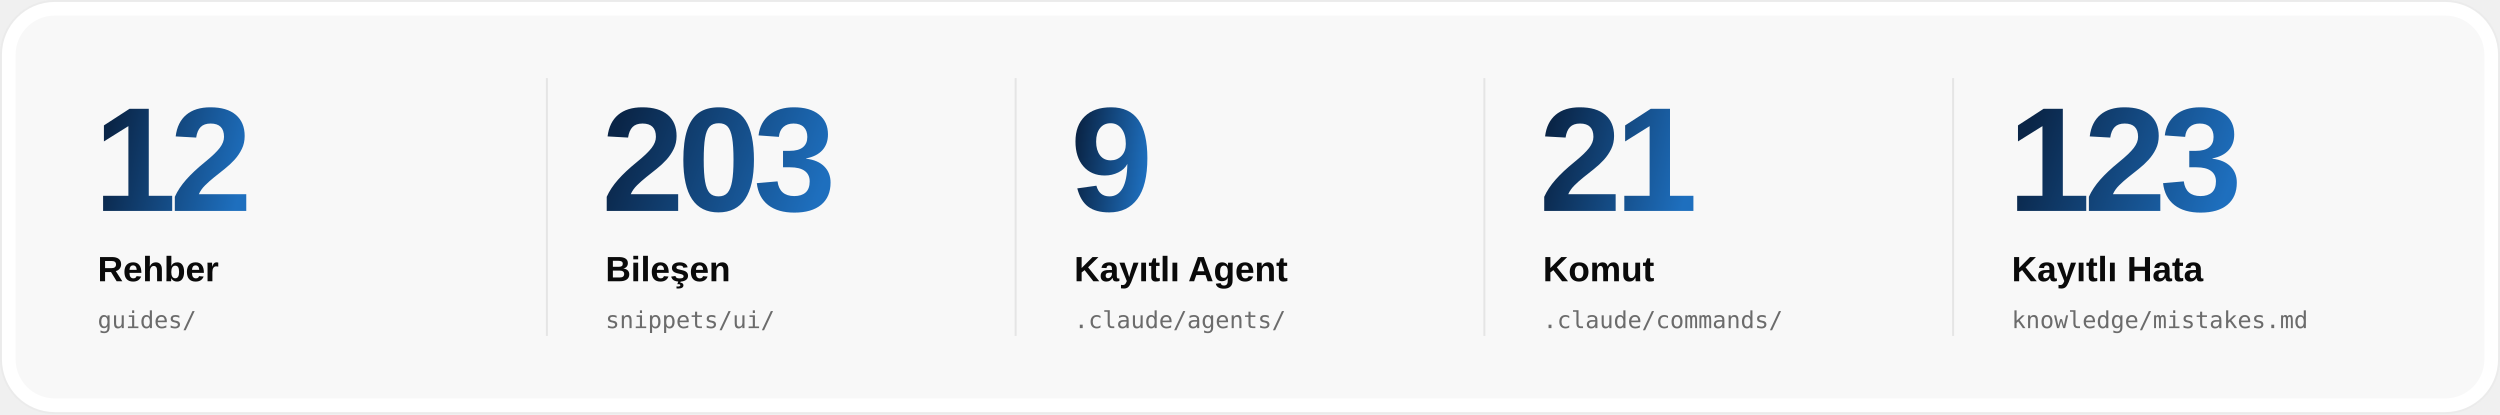
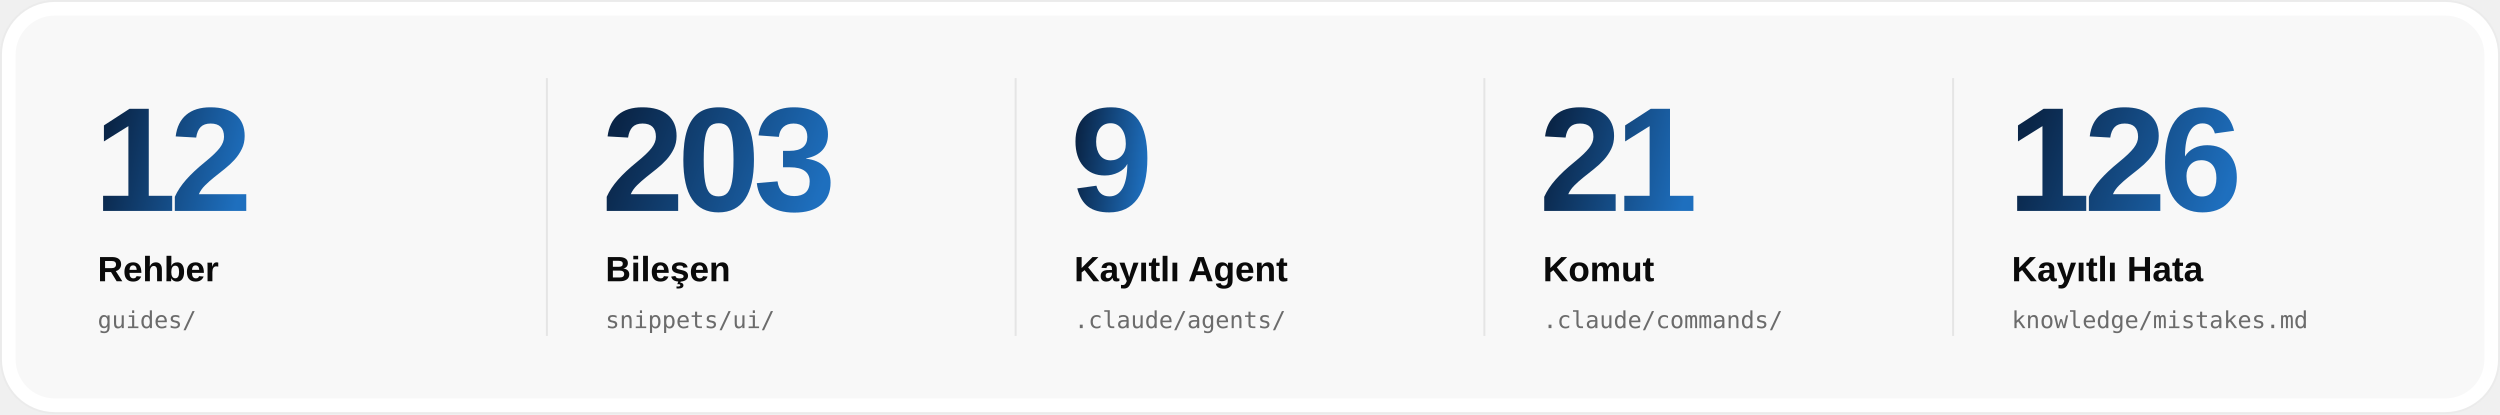
- <svg xmlns="http://www.w3.org/2000/svg" width="1280" height="212" viewBox="0 0 1280 212" role="img" aria-label="12 Rehber, 203 Bileşen, 9 Kayıtlı Agent, 21 Komut, 123 Kayıtlı Hata">
+ <svg xmlns="http://www.w3.org/2000/svg" width="1280" height="212" viewBox="0 0 1280 212" role="img" aria-label="12 Rehber, 203 Bileşen, 9 Kayıtlı Agent, 21 Komut, 126 Kayıtlı Hata">
  <defs>
    <linearGradient id="stat-ink" x1="0.008" y1="0.413" x2="0.992" y2="0.587">
      <stop offset="0%" stop-color="#0a2547" />
      <stop offset="100%" stop-color="#1e6fbe" />
    </linearGradient>
  </defs>
  <rect width="1280" height="212" rx="28" fill="#ffffff" />
  <rect x="8" y="8" width="1264" height="196" rx="20" fill="rgb(0,0,0)" fill-opacity="0.03" />
  <g transform="translate(40 0)">
    <text x="8" y="108" font-family="-apple-system, BlinkMacSystemFont, 'Segoe UI', 'Helvetica Neue', Arial, sans-serif" font-size="76" font-weight="800" letter-spacing="-3.4" fill="url(#stat-ink)">12</text>
    <text x="10" y="144" font-family="-apple-system, BlinkMacSystemFont, 'Segoe UI', 'Helvetica Neue', Arial, sans-serif" font-size="18" font-weight="650" fill="#0a0a0a">Rehber</text>
    <text x="10" y="168" font-family="ui-monospace, SFMono-Regular, Menlo, Consolas, monospace" font-size="12" fill="#6b6b6b">guides/</text>
  </g>
  <g transform="translate(280 0)">
    <line x1="0" y1="40" x2="0" y2="172" stroke="rgb(0,0,0)" stroke-opacity="0.08" />
    <text x="28" y="108" font-family="-apple-system, BlinkMacSystemFont, 'Segoe UI', 'Helvetica Neue', Arial, sans-serif" font-size="76" font-weight="800" letter-spacing="-3.4" fill="url(#stat-ink)">203</text>
    <text x="30" y="144" font-family="-apple-system, BlinkMacSystemFont, 'Segoe UI', 'Helvetica Neue', Arial, sans-serif" font-size="18" font-weight="650" fill="#0a0a0a">Bileşen</text>
    <text x="30" y="168" font-family="ui-monospace, SFMono-Regular, Menlo, Consolas, monospace" font-size="12" fill="#6b6b6b">snippets/ui/</text>
  </g>
  <g transform="translate(520 0)">
    <line x1="0" y1="40" x2="0" y2="172" stroke="rgb(0,0,0)" stroke-opacity="0.08" />
    <text x="28" y="108" font-family="-apple-system, BlinkMacSystemFont, 'Segoe UI', 'Helvetica Neue', Arial, sans-serif" font-size="76" font-weight="800" letter-spacing="-3.4" fill="url(#stat-ink)">9</text>
    <text x="30" y="144" font-family="-apple-system, BlinkMacSystemFont, 'Segoe UI', 'Helvetica Neue', Arial, sans-serif" font-size="18" font-weight="650" fill="#0a0a0a">Kayıtlı Agent</text>
    <text x="30" y="168" font-family="ui-monospace, SFMono-Regular, Menlo, Consolas, monospace" font-size="12" fill="#6b6b6b">.claude/agents/</text>
  </g>
  <g transform="translate(760 0)">
    <line x1="0" y1="40" x2="0" y2="172" stroke="rgb(0,0,0)" stroke-opacity="0.08" />
    <text x="28" y="108" font-family="-apple-system, BlinkMacSystemFont, 'Segoe UI', 'Helvetica Neue', Arial, sans-serif" font-size="76" font-weight="800" letter-spacing="-3.4" fill="url(#stat-ink)">21</text>
    <text x="30" y="144" font-family="-apple-system, BlinkMacSystemFont, 'Segoe UI', 'Helvetica Neue', Arial, sans-serif" font-size="18" font-weight="650" fill="#0a0a0a">Komut</text>
    <text x="30" y="168" font-family="ui-monospace, SFMono-Regular, Menlo, Consolas, monospace" font-size="12" fill="#6b6b6b">.claude/commands/</text>
  </g>
  <g transform="translate(1000 0)">
    <line x1="0" y1="40" x2="0" y2="172" stroke="rgb(0,0,0)" stroke-opacity="0.08" />
-     <text x="28" y="108" font-family="-apple-system, BlinkMacSystemFont, 'Segoe UI', 'Helvetica Neue', Arial, sans-serif" font-size="76" font-weight="800" letter-spacing="-3.4" fill="url(#stat-ink)">123</text>
+     <text x="28" y="108" font-family="-apple-system, BlinkMacSystemFont, 'Segoe UI', 'Helvetica Neue', Arial, sans-serif" font-size="76" font-weight="800" letter-spacing="-3.4" fill="url(#stat-ink)">126</text>
    <text x="30" y="144" font-family="-apple-system, BlinkMacSystemFont, 'Segoe UI', 'Helvetica Neue', Arial, sans-serif" font-size="18" font-weight="650" fill="#0a0a0a">Kayıtlı Hata</text>
    <text x="30" y="168" font-family="ui-monospace, SFMono-Regular, Menlo, Consolas, monospace" font-size="12" fill="#6b6b6b">knowledge/mistakes.md</text>
  </g>
  <rect x="0.5" y="0.5" width="1279" height="211" rx="27.5" fill="none" stroke="rgb(0,0,0)" stroke-opacity="0.08" />
</svg>
